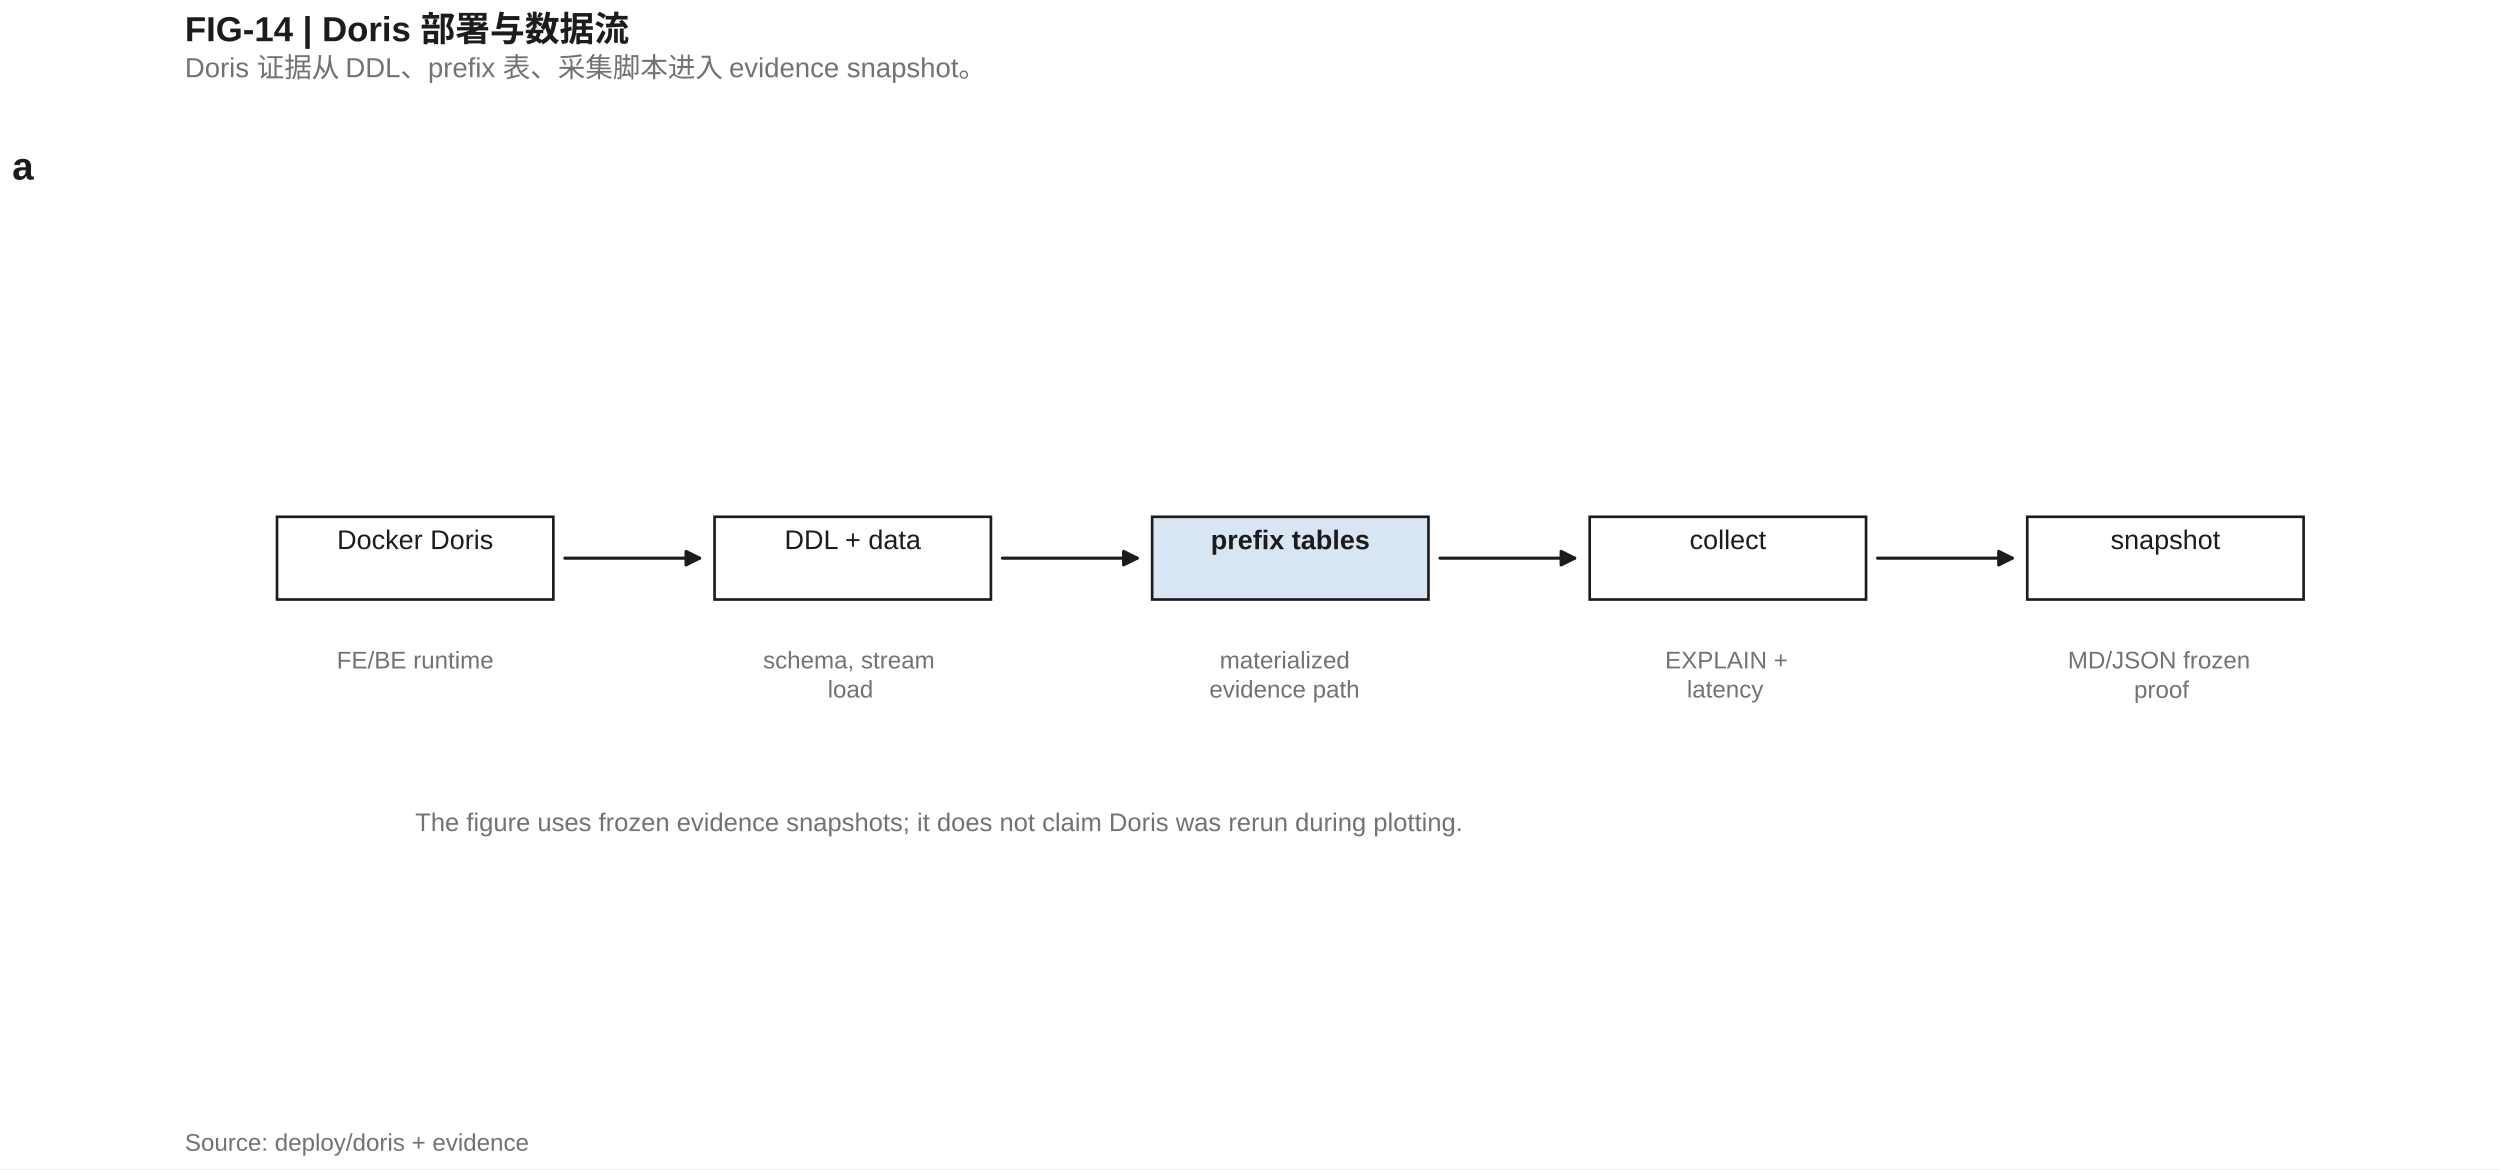
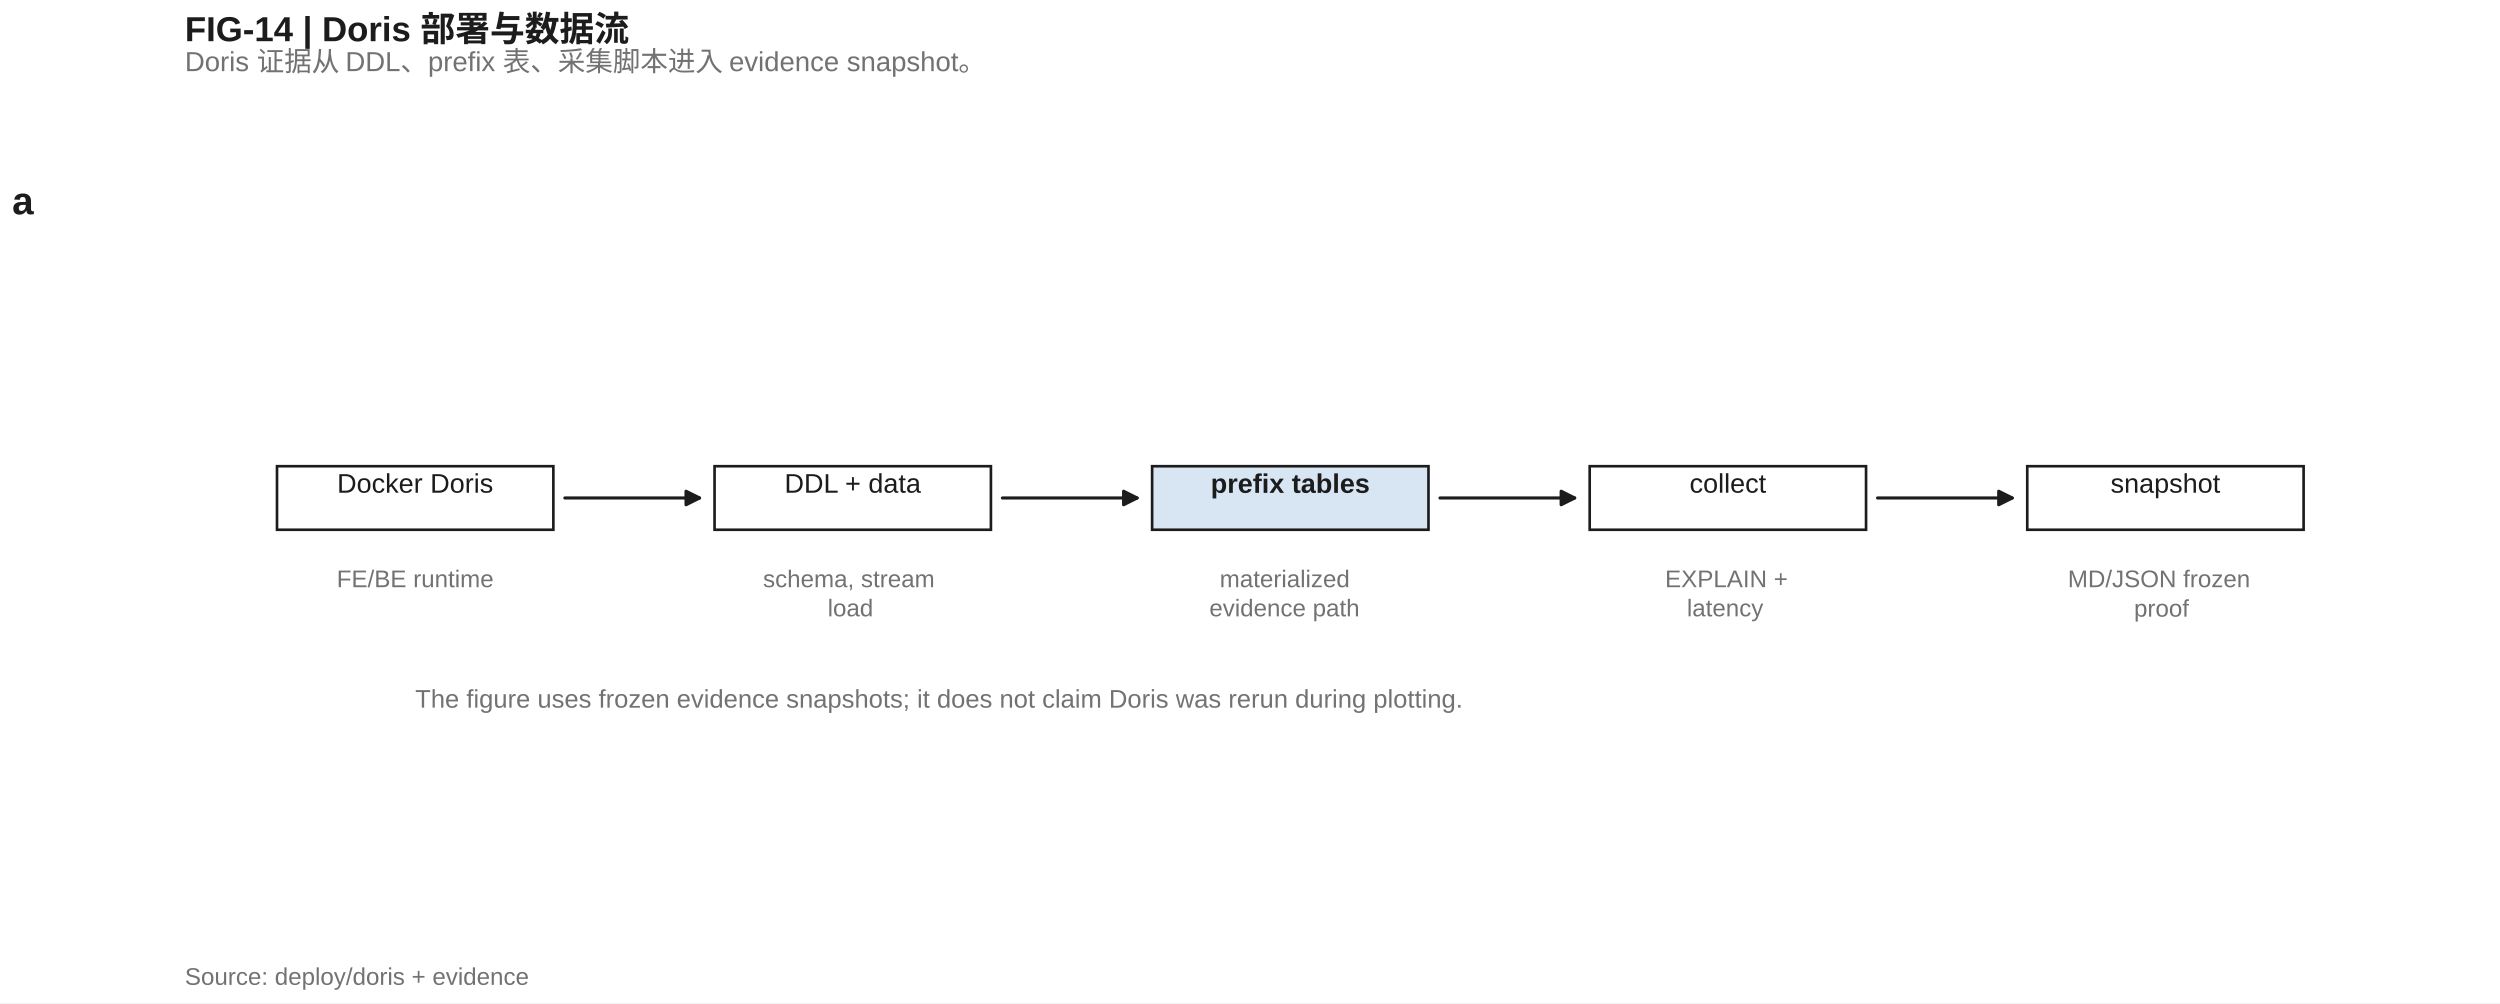
- <svg xmlns="http://www.w3.org/2000/svg" width="518.074pt" height="242.262pt" viewBox="0 0 518.074 242.262" version="1.1">
+ <svg xmlns="http://www.w3.org/2000/svg" width="518.074pt" height="207.882pt" viewBox="0 0 518.074 207.882" version="1.1">
  <defs>
    <style type="text/css">*{stroke-linejoin: round; stroke-linecap: butt}</style>
  </defs>
  <g id="figure_1">
    <g id="patch_1">
-       <path d="M 0 242.262  L 518.074 242.262  L 518.074 0  L 0 0  z " style="fill: #ffffff" />
+       <path d="M 0 207.882  L 518.074 207.882  L 518.074 0  L 0 0  z " style="fill: #ffffff" />
    </g>
    <g id="axes_1">
      <g id="patch_2">
-         <path d="M 57.403 124.236  L 114.672 124.236  L 114.672 107.096  L 57.403 107.096  z " clip-path="url(#p97635e53c2)" style="fill: #ffffff; stroke: #1c1c1c; stroke-width: 0.55; stroke-linejoin: miter" />
+         <path d="M 57.403 109.782  L 114.672 109.782  L 114.672 96.613  L 57.403 96.613  z " clip-path="url(#p2828876512)" style="fill: #ffffff; stroke: #1c1c1c; stroke-width: 0.55; stroke-linejoin: miter" />
      </g>
      <g id="patch_3">
-         <path d="M 148.078 124.236  L 205.347 124.236  L 205.347 107.096  L 148.078 107.096  z " clip-path="url(#p97635e53c2)" style="fill: #ffffff; stroke: #1c1c1c; stroke-width: 0.55; stroke-linejoin: miter" />
+         <path d="M 148.078 109.782  L 205.347 109.782  L 205.347 96.613  L 148.078 96.613  z " clip-path="url(#p2828876512)" style="fill: #ffffff; stroke: #1c1c1c; stroke-width: 0.55; stroke-linejoin: miter" />
      </g>
      <g id="patch_4">
-         <path d="M 238.754 124.236  L 296.023 124.236  L 296.023 107.096  L 238.754 107.096  z " clip-path="url(#p97635e53c2)" style="fill: #d8e6f3; stroke: #1c1c1c; stroke-width: 0.55; stroke-linejoin: miter" />
+         <path d="M 238.754 109.782  L 296.023 109.782  L 296.023 96.613  L 238.754 96.613  z " clip-path="url(#p2828876512)" style="fill: #d8e6f3; stroke: #1c1c1c; stroke-width: 0.55; stroke-linejoin: miter" />
      </g>
      <g id="patch_5">
-         <path d="M 329.43 124.236  L 386.699 124.236  L 386.699 107.096  L 329.43 107.096  z " clip-path="url(#p97635e53c2)" style="fill: #ffffff; stroke: #1c1c1c; stroke-width: 0.55; stroke-linejoin: miter" />
+         <path d="M 329.43 109.782  L 386.699 109.782  L 386.699 96.613  L 329.43 96.613  z " clip-path="url(#p2828876512)" style="fill: #ffffff; stroke: #1c1c1c; stroke-width: 0.55; stroke-linejoin: miter" />
      </g>
      <g id="patch_6">
-         <path d="M 420.106 124.236  L 477.375 124.236  L 477.375 107.096  L 420.106 107.096  z " clip-path="url(#p97635e53c2)" style="fill: #ffffff; stroke: #1c1c1c; stroke-width: 0.55; stroke-linejoin: miter" />
+         <path d="M 420.106 109.782  L 477.375 109.782  L 477.375 96.613  L 420.106 96.613  z " clip-path="url(#p2828876512)" style="fill: #ffffff; stroke: #1c1c1c; stroke-width: 0.55; stroke-linejoin: miter" />
      </g>
      <g id="text_1">
-         <text style="fill: #1c1c1c; font: 700 8px 'Microsoft YaHei', 'Arial', 'Helvetica', 'DejaVu Sans', 'Liberation Sans', sans-serif; text-anchor: start" x="2.52" y="37.22" transform="rotate(-0 2.52 37.22018)">a</text>
+         <text style="fill: #1c1c1c; font: 700 8px 'Microsoft YaHei', 'Arial', 'Helvetica', 'DejaVu Sans', 'Liberation Sans', sans-serif; text-anchor: start" x="2.52" y="44.407" transform="rotate(-0 2.52 44.40704)">a</text>
      </g>
      <g id="text_2">
-         <text style="fill: #1c1c1c; font: 5.6px 'Microsoft YaHei', 'Arial', 'Helvetica', 'DejaVu Sans', 'Liberation Sans', sans-serif; text-anchor: middle" x="86.037" y="113.78" transform="rotate(-0 86.03717 113.7805)">Docker Doris</text>
+         <text style="fill: #1c1c1c; font: 5.6px 'Microsoft YaHei', 'Arial', 'Helvetica', 'DejaVu Sans', 'Liberation Sans', sans-serif; text-anchor: middle" x="86.037" y="102.106" transform="rotate(-0 86.03717 102.106)">Docker Doris</text>
      </g>
      <g id="text_3">
-         <text style="fill: #727272; font: 5px 'Microsoft YaHei', 'Arial', 'Helvetica', 'DejaVu Sans', 'Liberation Sans', sans-serif; text-anchor: middle" x="86.037" y="138.517" transform="rotate(-0 86.03717 138.5166)">FE/BE runtime</text>
+         <text style="fill: #727272; font: 5px 'Microsoft YaHei', 'Arial', 'Helvetica', 'DejaVu Sans', 'Liberation Sans', sans-serif; text-anchor: middle" x="86.037" y="121.68" transform="rotate(-0 86.03717 121.6802)">FE/BE runtime</text>
      </g>
      <g id="text_4">
-         <text style="fill: #1c1c1c; font: 5.6px 'Microsoft YaHei', 'Arial', 'Helvetica', 'DejaVu Sans', 'Liberation Sans', sans-serif; text-anchor: middle" x="176.713" y="113.78" transform="rotate(-0 176.7129 113.7805)">DDL + data</text>
+         <text style="fill: #1c1c1c; font: 5.6px 'Microsoft YaHei', 'Arial', 'Helvetica', 'DejaVu Sans', 'Liberation Sans', sans-serif; text-anchor: middle" x="176.713" y="102.106" transform="rotate(-0 176.7129 102.106)">DDL + data</text>
      </g>
      <g id="text_5">
-         <text style="fill: #727272; font: 5px 'Microsoft YaHei', 'Arial', 'Helvetica', 'DejaVu Sans', 'Liberation Sans', sans-serif" transform="translate(158.1258 138.5166)">schema, stream</text>
-         <text style="fill: #727272; font: 5px 'Microsoft YaHei', 'Arial', 'Helvetica', 'DejaVu Sans', 'Liberation Sans', sans-serif" transform="translate(171.5114 144.5559)">load</text>
+         <text style="fill: #727272; font: 5px 'Microsoft YaHei', 'Arial', 'Helvetica', 'DejaVu Sans', 'Liberation Sans', sans-serif" transform="translate(158.1258 121.6802)">schema, stream</text>
+         <text style="fill: #727272; font: 5px 'Microsoft YaHei', 'Arial', 'Helvetica', 'DejaVu Sans', 'Liberation Sans', sans-serif" transform="translate(171.5114 127.7194)">load</text>
      </g>
      <g id="patch_7">
-         <path d="M 117.058 115.666  Q 131.375 115.666 144.966 115.666  " style="fill: none; stroke: #1c1c1c; stroke-width: 0.65; stroke-linecap: round" />
-         <path d="M 142.166 114.266  L 144.966 115.666  L 142.166 117.066  z " style="fill: #1c1c1c; stroke: #1c1c1c; stroke-width: 0.65; stroke-linecap: round" />
+         <path d="M 117.058 103.198  Q 131.375 103.198 144.966 103.198  " style="fill: none; stroke: #1c1c1c; stroke-width: 0.65; stroke-linecap: round" />
+         <path d="M 142.166 101.798  L 144.966 103.198  L 142.166 104.598  z " style="fill: #1c1c1c; stroke: #1c1c1c; stroke-width: 0.65; stroke-linecap: round" />
      </g>
      <g id="text_6">
-         <text style="fill: #1c1c1c; font: 700 5.6px 'Microsoft YaHei', 'Arial', 'Helvetica', 'DejaVu Sans', 'Liberation Sans', sans-serif; text-anchor: middle" x="267.389" y="113.816" transform="rotate(-0 267.3887 113.8159)">prefix tables</text>
+         <text style="fill: #1c1c1c; font: 700 5.6px 'Microsoft YaHei', 'Arial', 'Helvetica', 'DejaVu Sans', 'Liberation Sans', sans-serif; text-anchor: middle" x="267.389" y="102.141" transform="rotate(-0 267.3887 102.1415)">prefix tables</text>
      </g>
      <g id="text_7">
-         <text style="fill: #727272; font: 5px 'Microsoft YaHei', 'Arial', 'Helvetica', 'DejaVu Sans', 'Liberation Sans', sans-serif" transform="translate(252.7571 138.5166)">materialized</text>
-         <text style="fill: #727272; font: 5px 'Microsoft YaHei', 'Arial', 'Helvetica', 'DejaVu Sans', 'Liberation Sans', sans-serif" transform="translate(250.6079 144.5559)">evidence path</text>
+         <text style="fill: #727272; font: 5px 'Microsoft YaHei', 'Arial', 'Helvetica', 'DejaVu Sans', 'Liberation Sans', sans-serif" transform="translate(252.7571 121.6802)">materialized</text>
+         <text style="fill: #727272; font: 5px 'Microsoft YaHei', 'Arial', 'Helvetica', 'DejaVu Sans', 'Liberation Sans', sans-serif" transform="translate(250.6079 127.7194)">evidence path</text>
      </g>
      <g id="patch_8">
-         <path d="M 207.734 115.666  Q 222.051 115.666 235.641 115.666  " style="fill: none; stroke: #1c1c1c; stroke-width: 0.65; stroke-linecap: round" />
-         <path d="M 232.841 114.266  L 235.641 115.666  L 232.841 117.066  z " style="fill: #1c1c1c; stroke: #1c1c1c; stroke-width: 0.65; stroke-linecap: round" />
+         <path d="M 207.734 103.198  Q 222.051 103.198 235.641 103.198  " style="fill: none; stroke: #1c1c1c; stroke-width: 0.65; stroke-linecap: round" />
+         <path d="M 232.841 101.798  L 235.641 103.198  L 232.841 104.598  z " style="fill: #1c1c1c; stroke: #1c1c1c; stroke-width: 0.65; stroke-linecap: round" />
      </g>
      <g id="text_8">
-         <text style="fill: #1c1c1c; font: 5.6px 'Microsoft YaHei', 'Arial', 'Helvetica', 'DejaVu Sans', 'Liberation Sans', sans-serif; text-anchor: middle" x="358.065" y="113.78" transform="rotate(-0 358.0645 113.7805)">collect</text>
+         <text style="fill: #1c1c1c; font: 5.6px 'Microsoft YaHei', 'Arial', 'Helvetica', 'DejaVu Sans', 'Liberation Sans', sans-serif; text-anchor: middle" x="358.065" y="102.106" transform="rotate(-0 358.0645 102.106)">collect</text>
      </g>
      <g id="text_9">
-         <text style="fill: #727272; font: 5px 'Microsoft YaHei', 'Arial', 'Helvetica', 'DejaVu Sans', 'Liberation Sans', sans-serif" transform="translate(345.054 138.5166)">EXPLAIN +</text>
-         <text style="fill: #727272; font: 5px 'Microsoft YaHei', 'Arial', 'Helvetica', 'DejaVu Sans', 'Liberation Sans', sans-serif" transform="translate(349.5719 144.5559)">latency</text>
+         <text style="fill: #727272; font: 5px 'Microsoft YaHei', 'Arial', 'Helvetica', 'DejaVu Sans', 'Liberation Sans', sans-serif" transform="translate(345.054 121.6802)">EXPLAIN +</text>
+         <text style="fill: #727272; font: 5px 'Microsoft YaHei', 'Arial', 'Helvetica', 'DejaVu Sans', 'Liberation Sans', sans-serif" transform="translate(349.5719 127.7194)">latency</text>
      </g>
      <g id="patch_9">
-         <path d="M 298.409 115.666  Q 312.727 115.666 326.317 115.666  " style="fill: none; stroke: #1c1c1c; stroke-width: 0.65; stroke-linecap: round" />
-         <path d="M 323.517 114.266  L 326.317 115.666  L 323.517 117.066  z " style="fill: #1c1c1c; stroke: #1c1c1c; stroke-width: 0.65; stroke-linecap: round" />
+         <path d="M 298.409 103.198  Q 312.727 103.198 326.317 103.198  " style="fill: none; stroke: #1c1c1c; stroke-width: 0.65; stroke-linecap: round" />
+         <path d="M 323.517 101.798  L 326.317 103.198  L 323.517 104.598  z " style="fill: #1c1c1c; stroke: #1c1c1c; stroke-width: 0.65; stroke-linecap: round" />
      </g>
      <g id="text_10">
-         <text style="fill: #1c1c1c; font: 5.6px 'Microsoft YaHei', 'Arial', 'Helvetica', 'DejaVu Sans', 'Liberation Sans', sans-serif; text-anchor: middle" x="448.74" y="113.78" transform="rotate(-0 448.7403 113.7805)">snapshot</text>
+         <text style="fill: #1c1c1c; font: 5.6px 'Microsoft YaHei', 'Arial', 'Helvetica', 'DejaVu Sans', 'Liberation Sans', sans-serif; text-anchor: middle" x="448.74" y="102.106" transform="rotate(-0 448.7403 102.106)">snapshot</text>
      </g>
      <g id="text_11">
-         <text style="fill: #727272; font: 5px 'Microsoft YaHei', 'Arial', 'Helvetica', 'DejaVu Sans', 'Liberation Sans', sans-serif" transform="translate(428.518 138.5166)">MD/JSON frozen</text>
-         <text style="fill: #727272; font: 5px 'Microsoft YaHei', 'Arial', 'Helvetica', 'DejaVu Sans', 'Liberation Sans', sans-serif" transform="translate(442.2274 144.6262)">proof</text>
+         <text style="fill: #727272; font: 5px 'Microsoft YaHei', 'Arial', 'Helvetica', 'DejaVu Sans', 'Liberation Sans', sans-serif" transform="translate(428.518 121.6802)">MD/JSON frozen</text>
+         <text style="fill: #727272; font: 5px 'Microsoft YaHei', 'Arial', 'Helvetica', 'DejaVu Sans', 'Liberation Sans', sans-serif" transform="translate(442.2274 127.7897)">proof</text>
      </g>
      <g id="patch_10">
-         <path d="M 389.085 115.666  Q 403.402 115.666 416.993 115.666  " style="fill: none; stroke: #1c1c1c; stroke-width: 0.65; stroke-linecap: round" />
-         <path d="M 414.193 114.266  L 416.993 115.666  L 414.193 117.066  z " style="fill: #1c1c1c; stroke: #1c1c1c; stroke-width: 0.65; stroke-linecap: round" />
+         <path d="M 389.085 103.198  Q 403.402 103.198 416.993 103.198  " style="fill: none; stroke: #1c1c1c; stroke-width: 0.65; stroke-linecap: round" />
+         <path d="M 414.193 101.798  L 416.993 103.198  L 414.193 104.598  z " style="fill: #1c1c1c; stroke: #1c1c1c; stroke-width: 0.65; stroke-linecap: round" />
      </g>
      <g id="text_12">
-         <text style="fill: #727272; font: 5.3px 'Microsoft YaHei', 'Arial', 'Helvetica', 'DejaVu Sans', 'Liberation Sans', sans-serif; text-anchor: start" x="86.037" y="172.227" transform="rotate(-0 86.03717 172.2269)">The figure uses frozen evidence snapshots; it does not claim Doris was rerun during plotting.</text>
+         <text style="fill: #727272; font: 5.3px 'Microsoft YaHei', 'Arial', 'Helvetica', 'DejaVu Sans', 'Liberation Sans', sans-serif; text-anchor: start" x="86.037" y="146.655" transform="rotate(-0 86.03717 146.6546)">The figure uses frozen evidence snapshots; it does not claim Doris was rerun during plotting.</text>
      </g>
    </g>
    <g id="text_13">
      <text style="fill: #1c1c1c; font: 700 7.2px 'Microsoft YaHei', 'Arial', 'Helvetica', 'DejaVu Sans', 'Liberation Sans', sans-serif; text-anchor: start" x="38.313" y="8.535" transform="rotate(-0 38.31307 8.535375)">FIG-14 | Doris 部署与数据流</text>
    </g>
    <g id="text_14">
-       <text style="fill: #727272; font: 5.7px 'Microsoft YaHei', 'Arial', 'Helvetica', 'DejaVu Sans', 'Liberation Sans', sans-serif; text-anchor: start" x="38.313" y="15.993" transform="rotate(-0 38.31307 15.99309)">Doris 证据从 DDL、prefix 表、采集脚本进入 evidence snapshot。</text>
+       <text style="fill: #727272; font: 5.7px 'Microsoft YaHei', 'Arial', 'Helvetica', 'DejaVu Sans', 'Liberation Sans', sans-serif; text-anchor: start" x="38.313" y="14.733" transform="rotate(-0 38.31307 14.73309)">Doris 证据从 DDL、prefix 表、采集脚本进入 evidence snapshot。</text>
    </g>
    <g id="text_15">
-       <text style="fill: #727272; font: 5px 'Microsoft YaHei', 'Arial', 'Helvetica', 'DejaVu Sans', 'Liberation Sans', sans-serif; text-anchor: start" x="38.313" y="238.47" transform="rotate(-0 38.31307 238.4701)">Source: deploy/doris + evidence</text>
+       <text style="fill: #727272; font: 5px 'Microsoft YaHei', 'Arial', 'Helvetica', 'DejaVu Sans', 'Liberation Sans', sans-serif; text-anchor: start" x="38.313" y="204.09" transform="rotate(-0 38.31307 204.0901)">Source: deploy/doris + evidence</text>
    </g>
  </g>
  <defs>
-     <clipPath id="p97635e53c2">
-       <rect x="38.313" y="38.538" width="477.241" height="171.396" />
+     <clipPath id="p2828876512">
+       <rect x="38.313" y="43.938" width="477.241" height="131.688" />
    </clipPath>
  </defs>
</svg>
